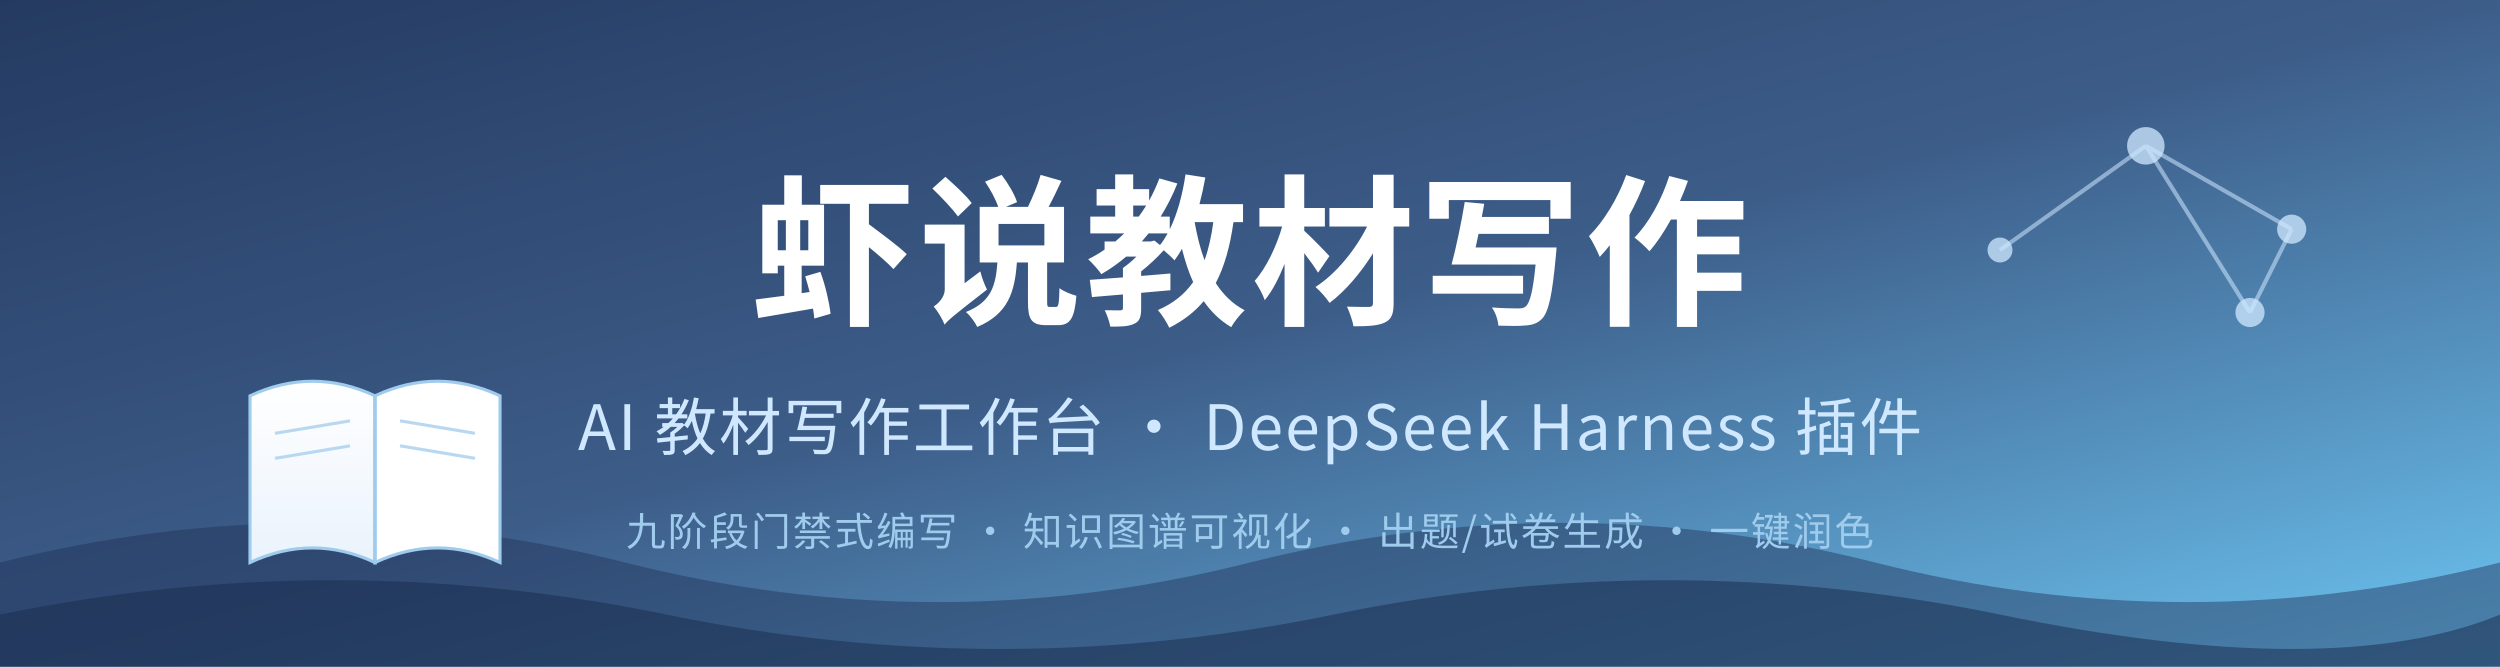
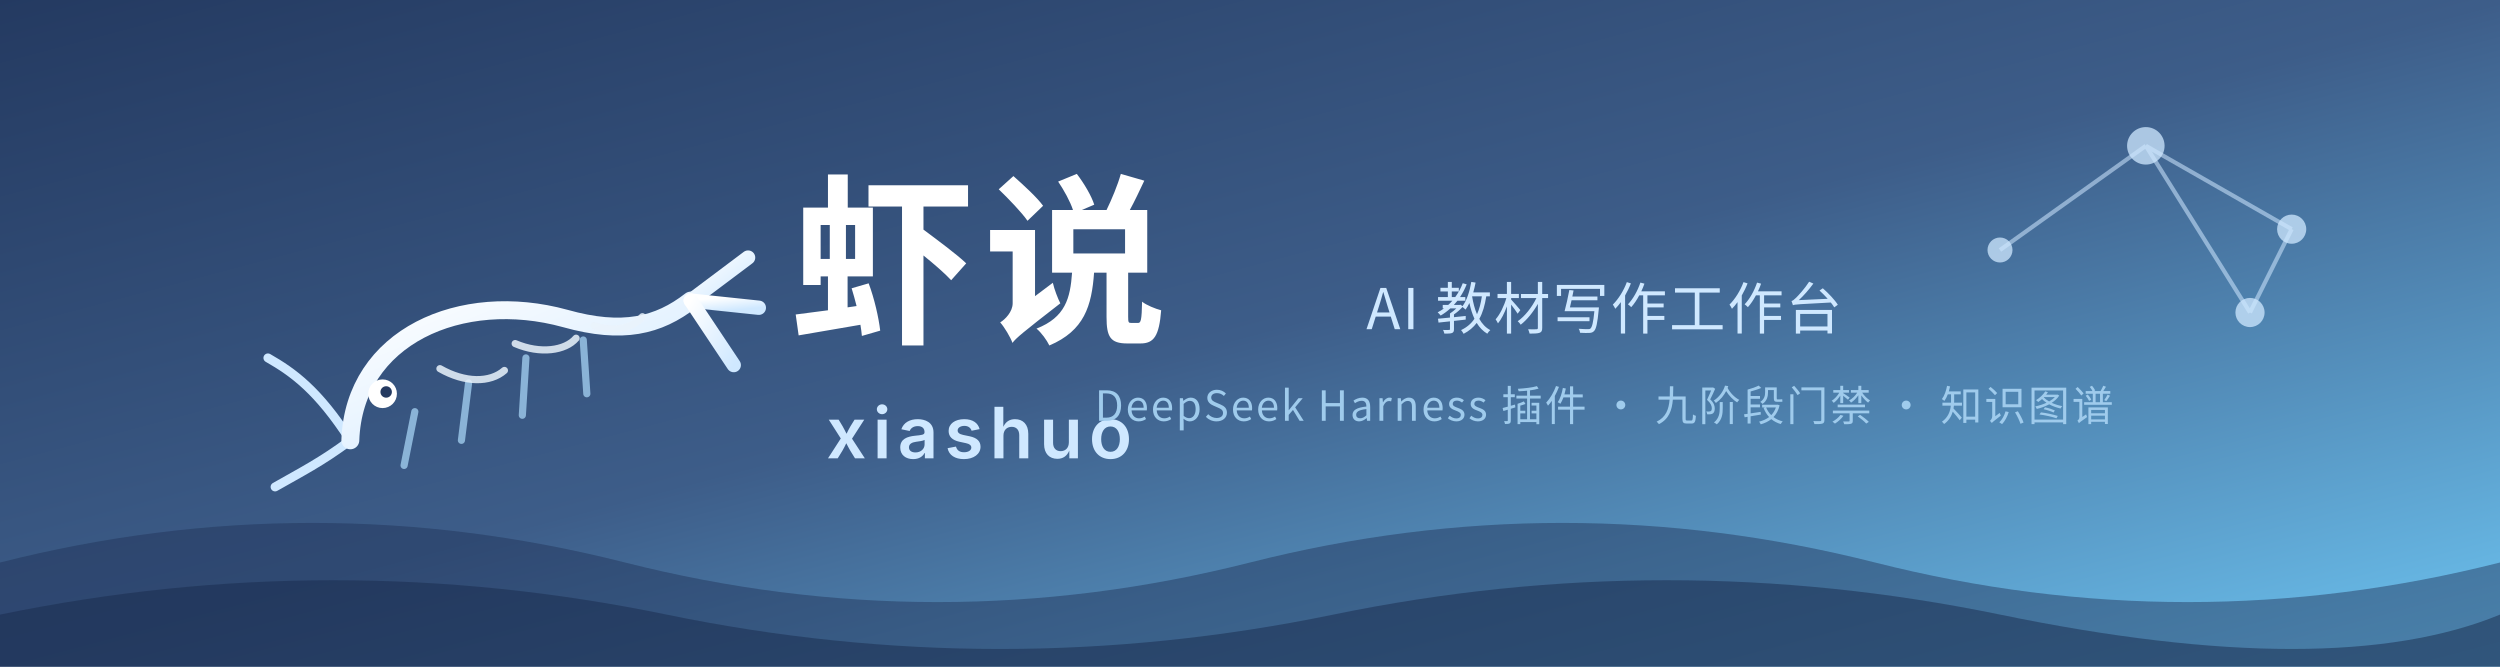
- <svg xmlns="http://www.w3.org/2000/svg" viewBox="0 0 1200 320" width="1200" height="320" role="img" aria-label="虾说教材写作 — AI 教材写作工作台插件封面">
+ <svg xmlns="http://www.w3.org/2000/svg" viewBox="0 0 1200 320" width="1200" height="320" role="img" aria-label="虾说 · xiashuo — AI 教材写作工作台插件封面">
  <defs>
    <linearGradient id="bg" x1="0" y1="0" x2="1" y2="1">
      <stop offset="0" stop-color="#243A61" />
      <stop offset="0.5" stop-color="#3D5D89" />
      <stop offset="1" stop-color="#6DC5F2" />
    </linearGradient>
-     <linearGradient id="page" x1="0" y1="0" x2="0" y2="1">
+     <linearGradient id="shrimp" x1="0" y1="0" x2="1" y2="1">
      <stop offset="0" stop-color="#FFFFFF" />
-       <stop offset="1" stop-color="#EAF3FC" />
+       <stop offset="1" stop-color="#CFE8FF" />
    </linearGradient>
  </defs>
  <rect x="0" y="0" width="1200" height="320" fill="url(#bg)" />
  <path d="M 0 270 Q 150 232 300 270 T 600 270 T 900 270 T 1200 270 V 320 H 0 Z" fill="#1E3156" opacity="0.45" />
  <path d="M 0 295 Q 160 262 320 295 T 640 295 T 960 295 T 1200 295 V 320 H 0 Z" fill="#182A4C" opacity="0.5" />
  <g stroke="#CFE8FF" stroke-width="2" opacity="0.55" fill="none">
    <line x1="1030" y1="70" x2="1100" y2="110" />
    <line x1="1030" y1="70" x2="1080" y2="150" />
    <line x1="1030" y1="70" x2="960" y2="120" />
    <line x1="1100" y1="110" x2="1080" y2="150" />
  </g>
  <g fill="#CFE8FF" opacity="0.75">
    <circle cx="1030" cy="70" r="9" />
    <circle cx="1100" cy="110" r="7" />
    <circle cx="1080" cy="150" r="7" />
    <circle cx="960" cy="120" r="6" />
  </g>
-   <g transform="translate(120 190)">
-     <path d="M 0 0 Q 30 -14 60 0 L 60 80 Q 30 66 0 80 Z" fill="url(#page)" stroke="#9FCBEC" stroke-width="1.5" />
-     <path d="M 60 0 Q 90 -14 120 0 L 120 80 Q 90 66 60 80 Z" fill="#FFFFFF" stroke="#9FCBEC" stroke-width="1.5" />
-     <path d="M 60 0 L 60 80" stroke="#9FCBEC" stroke-width="1.5" />
-     <line x1="12" y1="18" x2="48" y2="12" stroke="#B8D8F2" stroke-width="1.5" />
-     <line x1="12" y1="30" x2="48" y2="24" stroke="#B8D8F2" stroke-width="1.5" />
-     <line x1="72" y1="12" x2="108" y2="18" stroke="#B8D8F2" stroke-width="1.5" />
-     <line x1="72" y1="24" x2="108" y2="30" stroke="#B8D8F2" stroke-width="1.5" />
+   <g transform="translate(120 60) scale(0.86)" fill="none" stroke-linecap="round" stroke-linejoin="round">
+     <path d="M 56 176 C 38 148 24 138 10 130" stroke="#CFE8FF" stroke-width="5" />
+     <path d="M 56 176 C 40 188 28 194 14 202" stroke="#CFE8FF" stroke-width="5" />
+     <path d="M 92 160 L 86 190" stroke="#9FCBEC" stroke-width="4" opacity="0.8" />
+     <path d="M 122 144 L 118 176" stroke="#9FCBEC" stroke-width="4" opacity="0.8" />
+     <path d="M 154 130 L 152 162" stroke="#9FCBEC" stroke-width="4" opacity="0.8" />
+     <path d="M 186 120 L 188 150" stroke="#9FCBEC" stroke-width="4" opacity="0.8" />
+     <path d="M 56 176 C 58 118 118 92 176 108 C 208 117 228 112 246 98" stroke="url(#shrimp)" stroke-width="10" />
+     <path d="M 106 136 C 120 144 134 144 142 137" stroke="#EAF3FC" stroke-width="4" opacity="0.85" />
+     <path d="M 148 122 C 162 128 176 126 182 119" stroke="#EAF3FC" stroke-width="4" opacity="0.85" />
+     <path d="M 192 112 C 204 116 214 113 219 107" stroke="#EAF3FC" stroke-width="4" opacity="0.85" />
+     <path d="M 246 98 L 278 74" stroke="url(#shrimp)" stroke-width="8" />
+     <path d="M 246 98 L 284 102" stroke="url(#shrimp)" stroke-width="8" />
+     <path d="M 246 98 L 270 134" stroke="url(#shrimp)" stroke-width="8" />
+     <circle cx="74" cy="150" r="8" fill="#FFFFFF" stroke="none" />
+     <circle cx="76" cy="149" r="3.2" fill="#243A61" stroke="none" />
  </g>
-   <text x="600" y="150" text-anchor="middle" font-family="'PingFang SC','Microsoft YaHei','Noto Sans CJK SC',sans-serif" font-size="78" font-weight="700" fill="#FFFFFF" letter-spacing="2">虾说教材写作</text>
-   <text x="600" y="216" text-anchor="middle" font-family="'PingFang SC','Microsoft YaHei','Noto Sans CJK SC',sans-serif" font-size="30" fill="#CFE8FF" letter-spacing="1">AI 教材写作工作台 · DeepSeek Harness 插件</text>
-   <text x="600" y="262" text-anchor="middle" font-family="'PingFang SC','Microsoft YaHei','Noto Sans CJK SC',sans-serif" font-size="19" fill="#9FCBEC" letter-spacing="1">九阶段门禁式编写 · 知识图谱可视化 · 出题/试卷生成 · 一键润色</text>
+   <text x="470" y="158" text-anchor="middle" font-family="'PingFang SC','Microsoft YaHei','Noto Sans CJK SC',sans-serif" font-size="88" font-weight="700" fill="#FFFFFF" letter-spacing="4">虾说</text>
+   <text x="470" y="220" text-anchor="middle" font-family="'SF Pro Display','PingFang SC','Microsoft YaHei',sans-serif" font-size="34" font-weight="600" fill="#CFE8FF" letter-spacing="3">xiashuo</text>
+   <text x="770" y="158" text-anchor="middle" font-family="'PingFang SC','Microsoft YaHei','Noto Sans CJK SC',sans-serif" font-size="27" fill="#CFE8FF" letter-spacing="1">AI 教材写作工作台</text>
+   <text x="770" y="202" text-anchor="middle" font-family="'PingFang SC','Microsoft YaHei','Noto Sans CJK SC',sans-serif" font-size="20" fill="#9FCBEC" letter-spacing="1">DeepSeek Harness 插件 · 九阶段门禁 · 知识图谱</text>
</svg>
